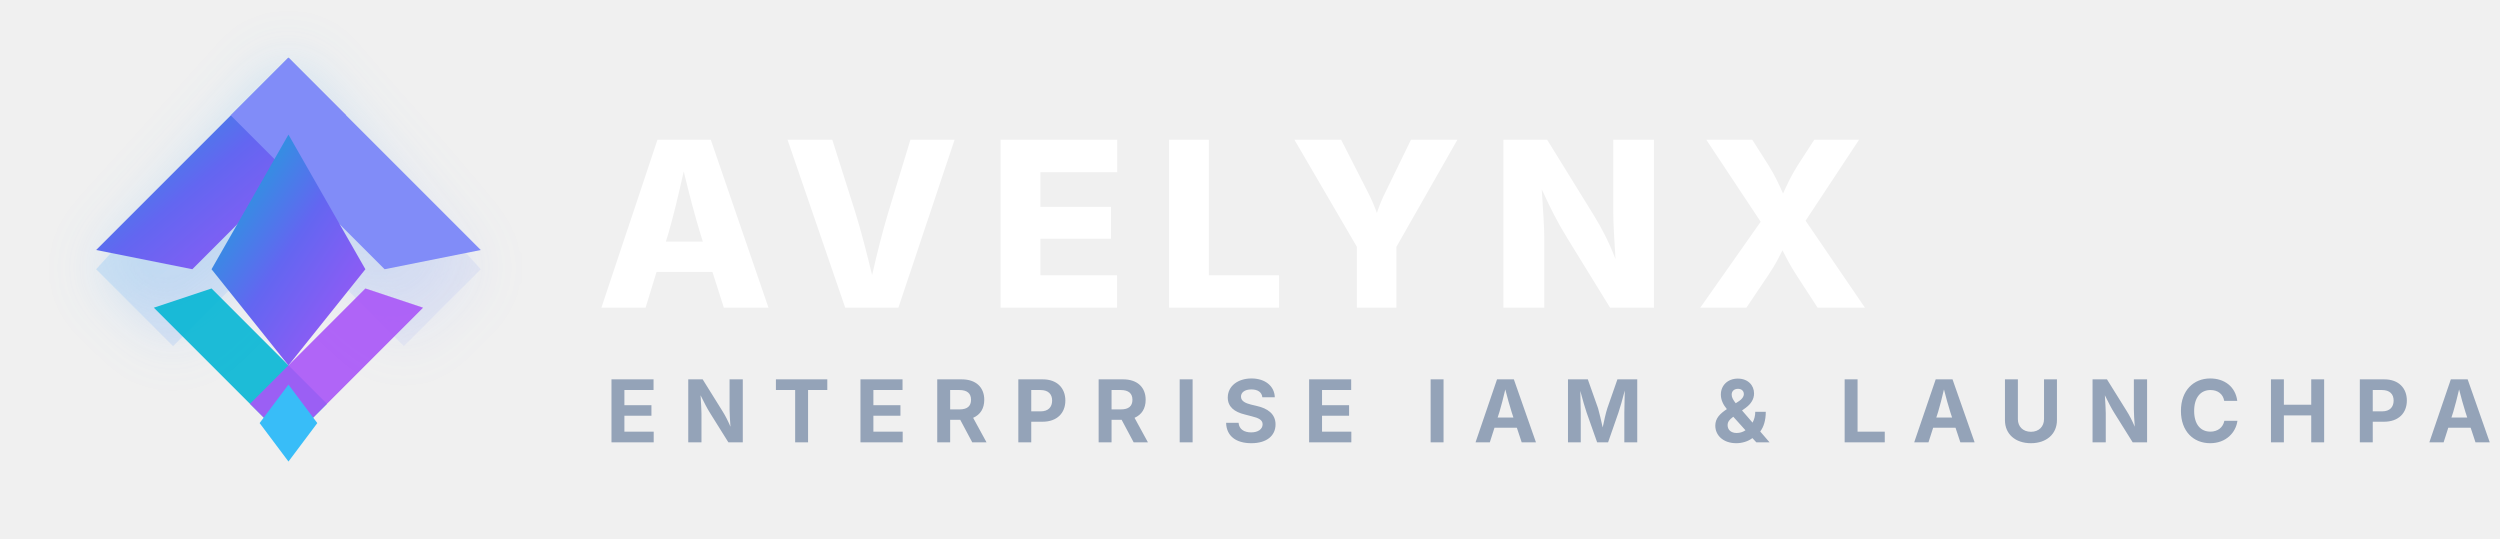
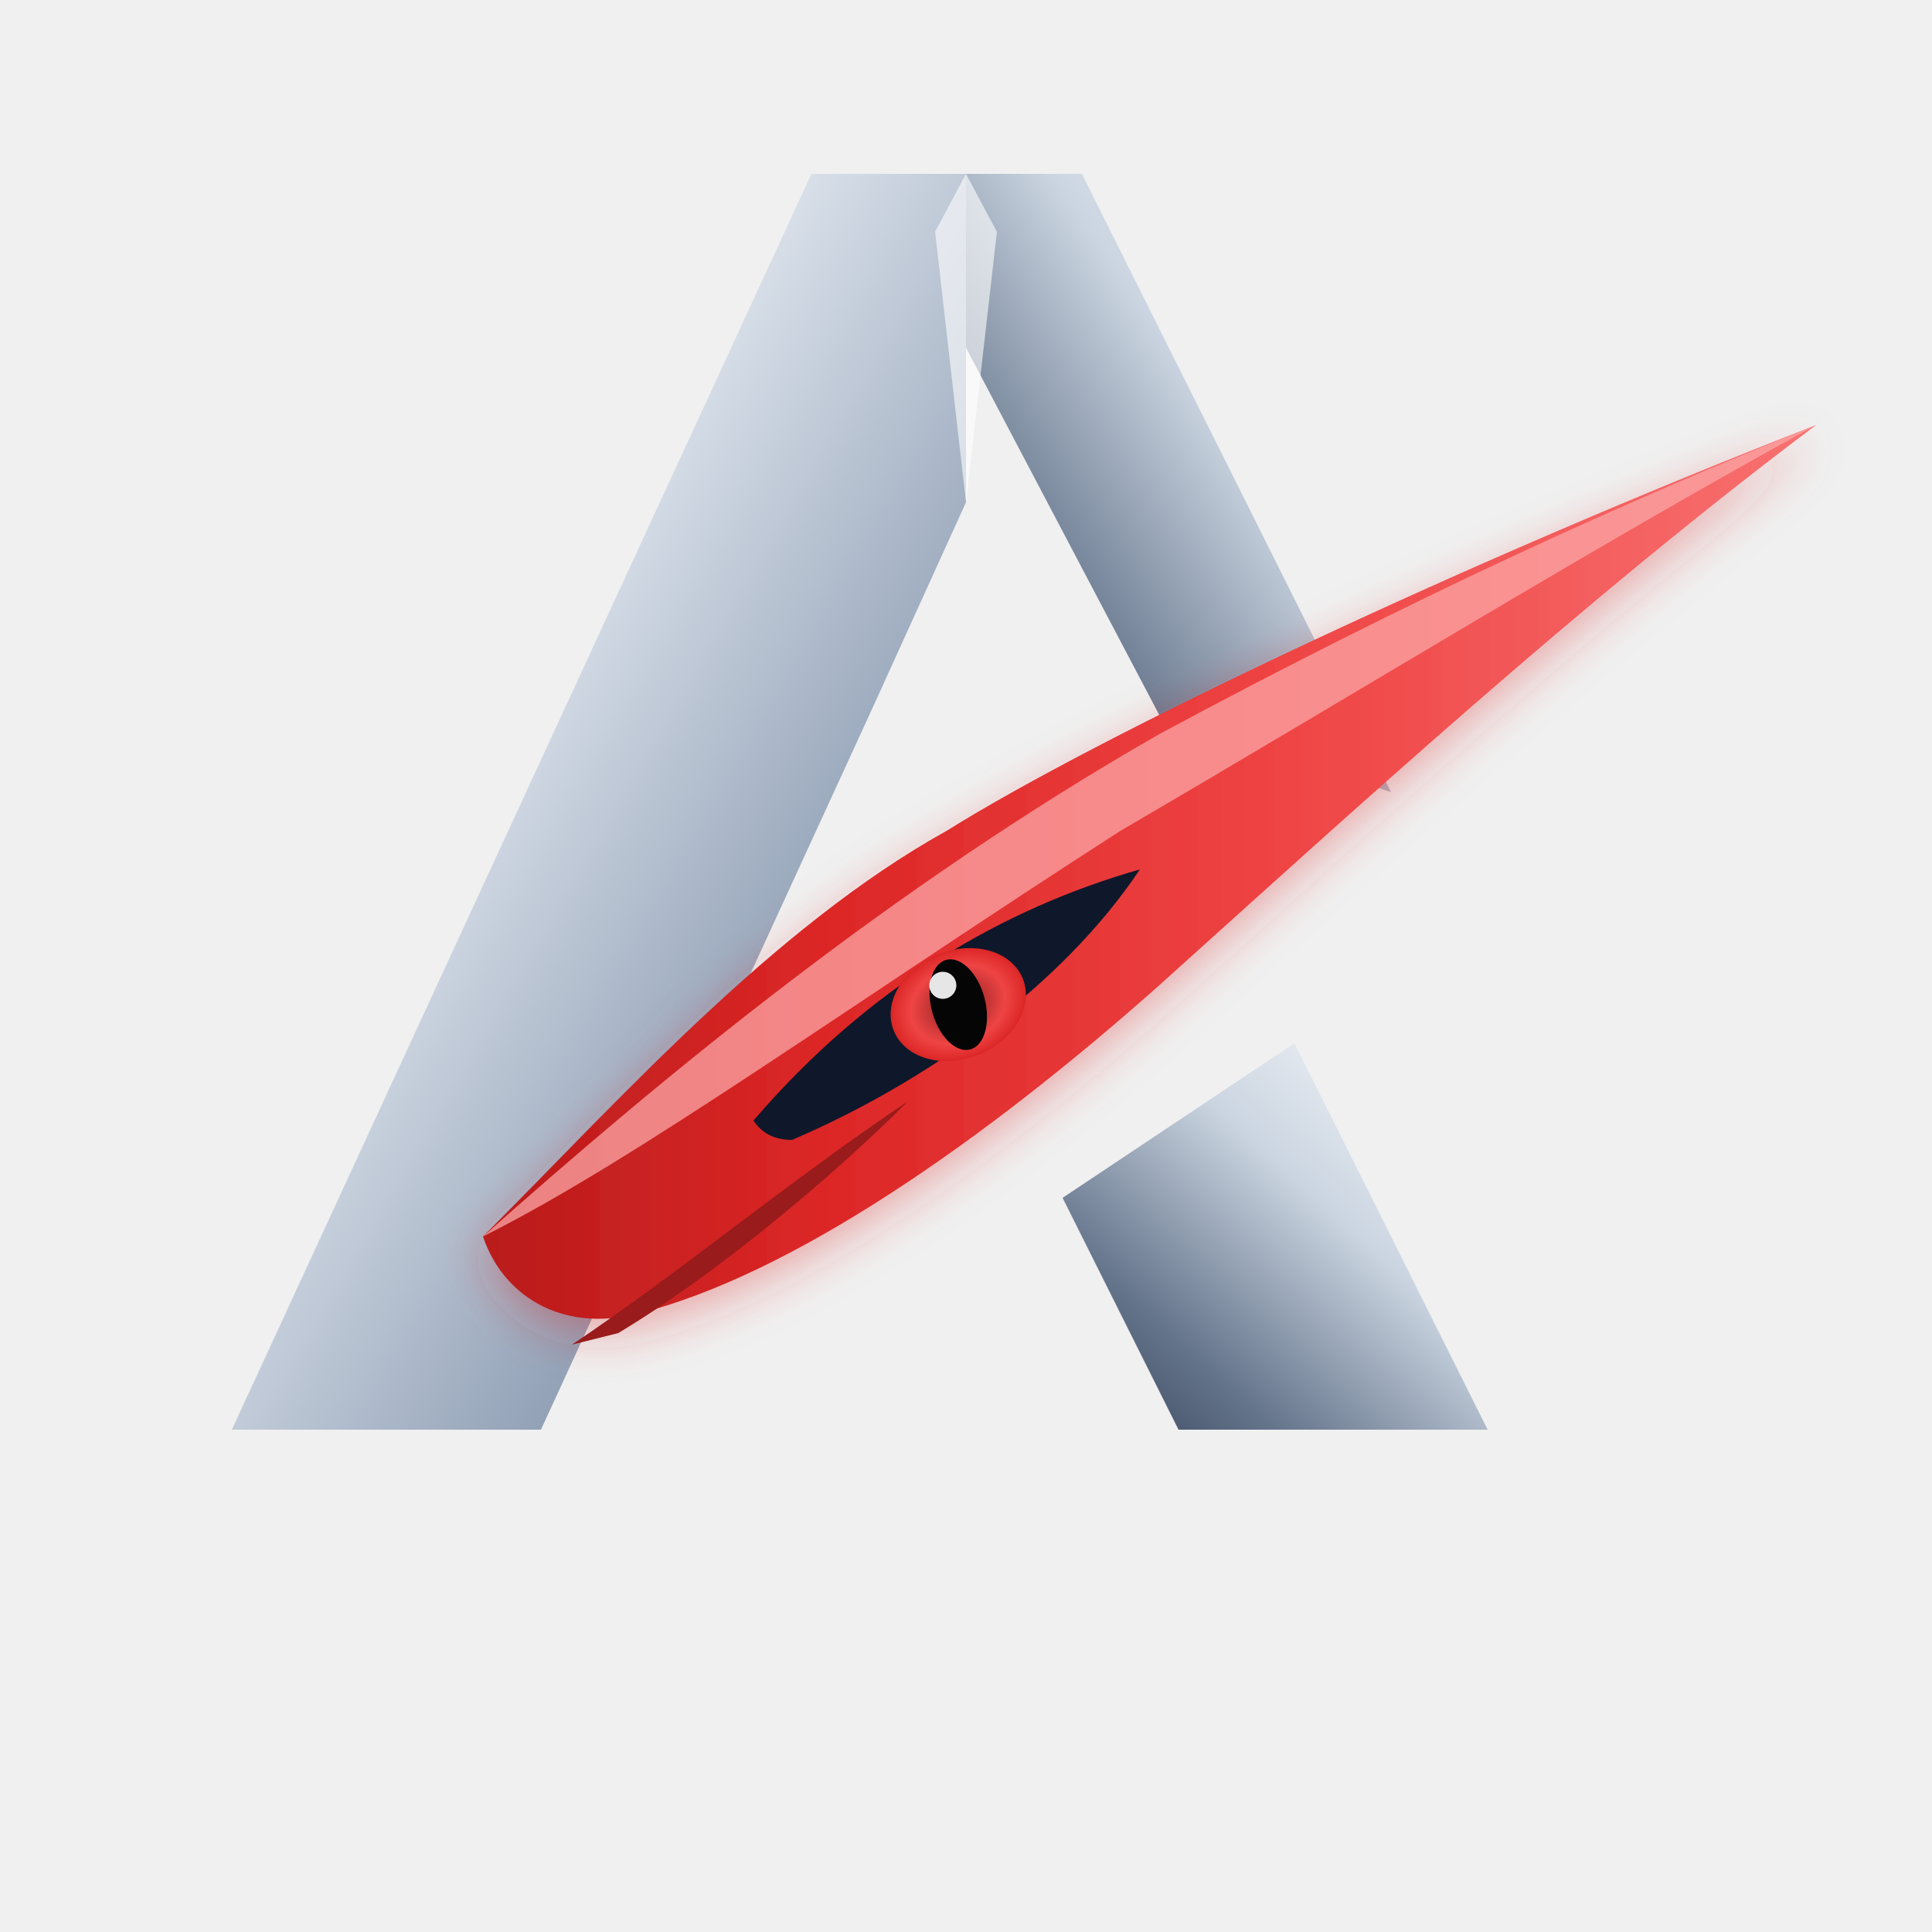
- <svg xmlns="http://www.w3.org/2000/svg" viewBox="0 0 260 56" width="260" height="56" fill="none">
+ <svg xmlns="http://www.w3.org/2000/svg" viewBox="0 0 500 500" width="100%" height="100%">
  <defs>
-     <linearGradient id="avelynx_grad_primary" x1="0%" y1="0%" x2="100%" y2="100%">
-       <stop offset="0%" stop-color="#06B6D4" />
-       <stop offset="50%" stop-color="#6366F1" />
-       <stop offset="100%" stop-color="#A855F7" />
+     <linearGradient id="metalLeft" x1="0%" y1="0%" x2="100%" y2="100%">
+       <stop offset="0%" stop-color="#ffffff" />
+       <stop offset="35%" stop-color="#e2e8f0" />
+       <stop offset="70%" stop-color="#94a3b8" />
+       <stop offset="100%" stop-color="#64748b" />
    </linearGradient>
-     <linearGradient id="avelynx_grad_glow" x1="0%" y1="0%" x2="100%" y2="100%">
-       <stop offset="0%" stop-color="#38BDF8" stop-opacity="0.8" />
-       <stop offset="100%" stop-color="#818CF8" stop-opacity="0.2" />
+     <linearGradient id="metalRight" x1="100%" y1="0%" x2="0%" y2="100%">
+       <stop offset="0%" stop-color="#ffffff" />
+       <stop offset="40%" stop-color="#cbd5e1" />
+       <stop offset="75%" stop-color="#64748b" />
+       <stop offset="100%" stop-color="#334155" />
    </linearGradient>
-     <filter id="glow" x="-20%" y="-20%" width="140%" height="140%">
-       <feGaussianBlur stdDeviation="3" result="blur" />
-       <feComposite in="SourceGraphic" in2="blur" operator="over" />
+     <linearGradient id="crimsonEye" x1="0%" y1="50%" x2="100%" y2="50%">
+       <stop offset="0%" stop-color="#b91c1c" />
+       <stop offset="25%" stop-color="#dc2626" />
+       <stop offset="60%" stop-color="#ef4444" />
+       <stop offset="100%" stop-color="#f87171" />
+     </linearGradient>
+     <radialGradient id="pupilGlow" cx="50%" cy="50%" r="50%">
+       <stop offset="0%" stop-color="#7f1d1d" />
+       <stop offset="70%" stop-color="#ef4444" />
+       <stop offset="100%" stop-color="#dc2626" />
+     </radialGradient>
+     <filter id="subtleGlow" x="-20%" y="-20%" width="140%" height="140%">
+       <feDropShadow dx="0" dy="4" stdDeviation="6" flood-color="#dc2626" flood-opacity="0.35" />
    </filter>
  </defs>
-   <g transform="translate(6, 4)">
-     <path d="M24 2 L44 24 L36 32 L24 20 L12 32 L4 24 Z" fill="url(#avelynx_grad_glow)" opacity="0.4" filter="url(#glow)" />
-     <path d="M4 22 L24 2 L30 8 L14 24 Z" fill="url(#avelynx_grad_primary)" />
-     <path d="M44 22 L24 2 L18 8 L34 24 Z" fill="#818CF8" />
-     <polygon points="24,10 32,24 24,34 16,24" fill="url(#avelynx_grad_primary)" />
-     <path d="M10 28 L24 42 L28 38 L16 26 Z" fill="#06B6D4" opacity="0.9" />
-     <path d="M38 28 L24 42 L20 38 L32 26 Z" fill="#A855F7" opacity="0.9" />
-     <polygon points="24,36 27,40 24,44 21,40" fill="#38BDF8" />
-   </g>
-   <g transform="translate(62, 0)">
-     <text x="0" y="32" font-family="-apple-system, BlinkMacSystemFont, 'SF Pro Display', 'Outfit', 'Inter', sans-serif" font-size="24" font-weight="800" fill="#FFFFFF" letter-spacing="0.12em">AVELYNX</text>
-     <text x="1" y="46" font-family="-apple-system, BlinkMacSystemFont, 'SF Pro Text', 'Inter', sans-serif" font-size="9" font-weight="700" fill="#94A3B8" letter-spacing="0.28em">ENTERPRISE IAM &amp; LAUNCHPAD</text>
-   </g>
+   <path d="M 250,45 L 210,45 L 60,370 L 140,370 L 225,185 L 250,130 Z" fill="url(#metalLeft)" />
+   <path d="M 335,270 L 385,370 L 305,370 L 275,310 Z" fill="url(#metalRight)" />
+   <path d="M 250,45 L 280,45 L 360,205 L 300,185 L 250,90 Z" fill="url(#metalRight)" />
+   <polygon points="250,45 258,60 250,130 242,60" fill="#ffffff" opacity="0.6" />
+   <path d="M 125,320             C 160,285 200,240 245,215             C 285,190 380,145 470,110             C 410,155 350,210 300,255             C 255,295 205,330 165,340             C 145,345 130,335 125,320 Z" fill="url(#crimsonEye)" filter="url(#subtleGlow)" />
+   <path d="M 125,320             C 170,280 230,230 300,190             C 365,155 420,130 470,110             C 415,140 350,180 290,215             C 220,260 165,300 125,320 Z" fill="#fca5a5" opacity="0.75" />
+   <path d="M 195,290             C 225,255 260,235 295,225             C 275,255 240,280 205,295             C 200,295 197,293 195,290 Z" fill="#0f172a" />
+   <ellipse cx="248" cy="260" rx="18" ry="14" transform="rotate(-22 248 260)" fill="url(#pupilGlow)" />
+   <ellipse cx="248" cy="260" rx="7" ry="12" transform="rotate(-15 248 260)" fill="#050505" />
+   <circle cx="244" cy="255" r="3.5" fill="#ffffff" opacity="0.9" />
+   <path d="M 148,348 C 175,330 205,305 235,285 C 215,305 185,330 160,345 Z" fill="#991b1b" />
</svg>
